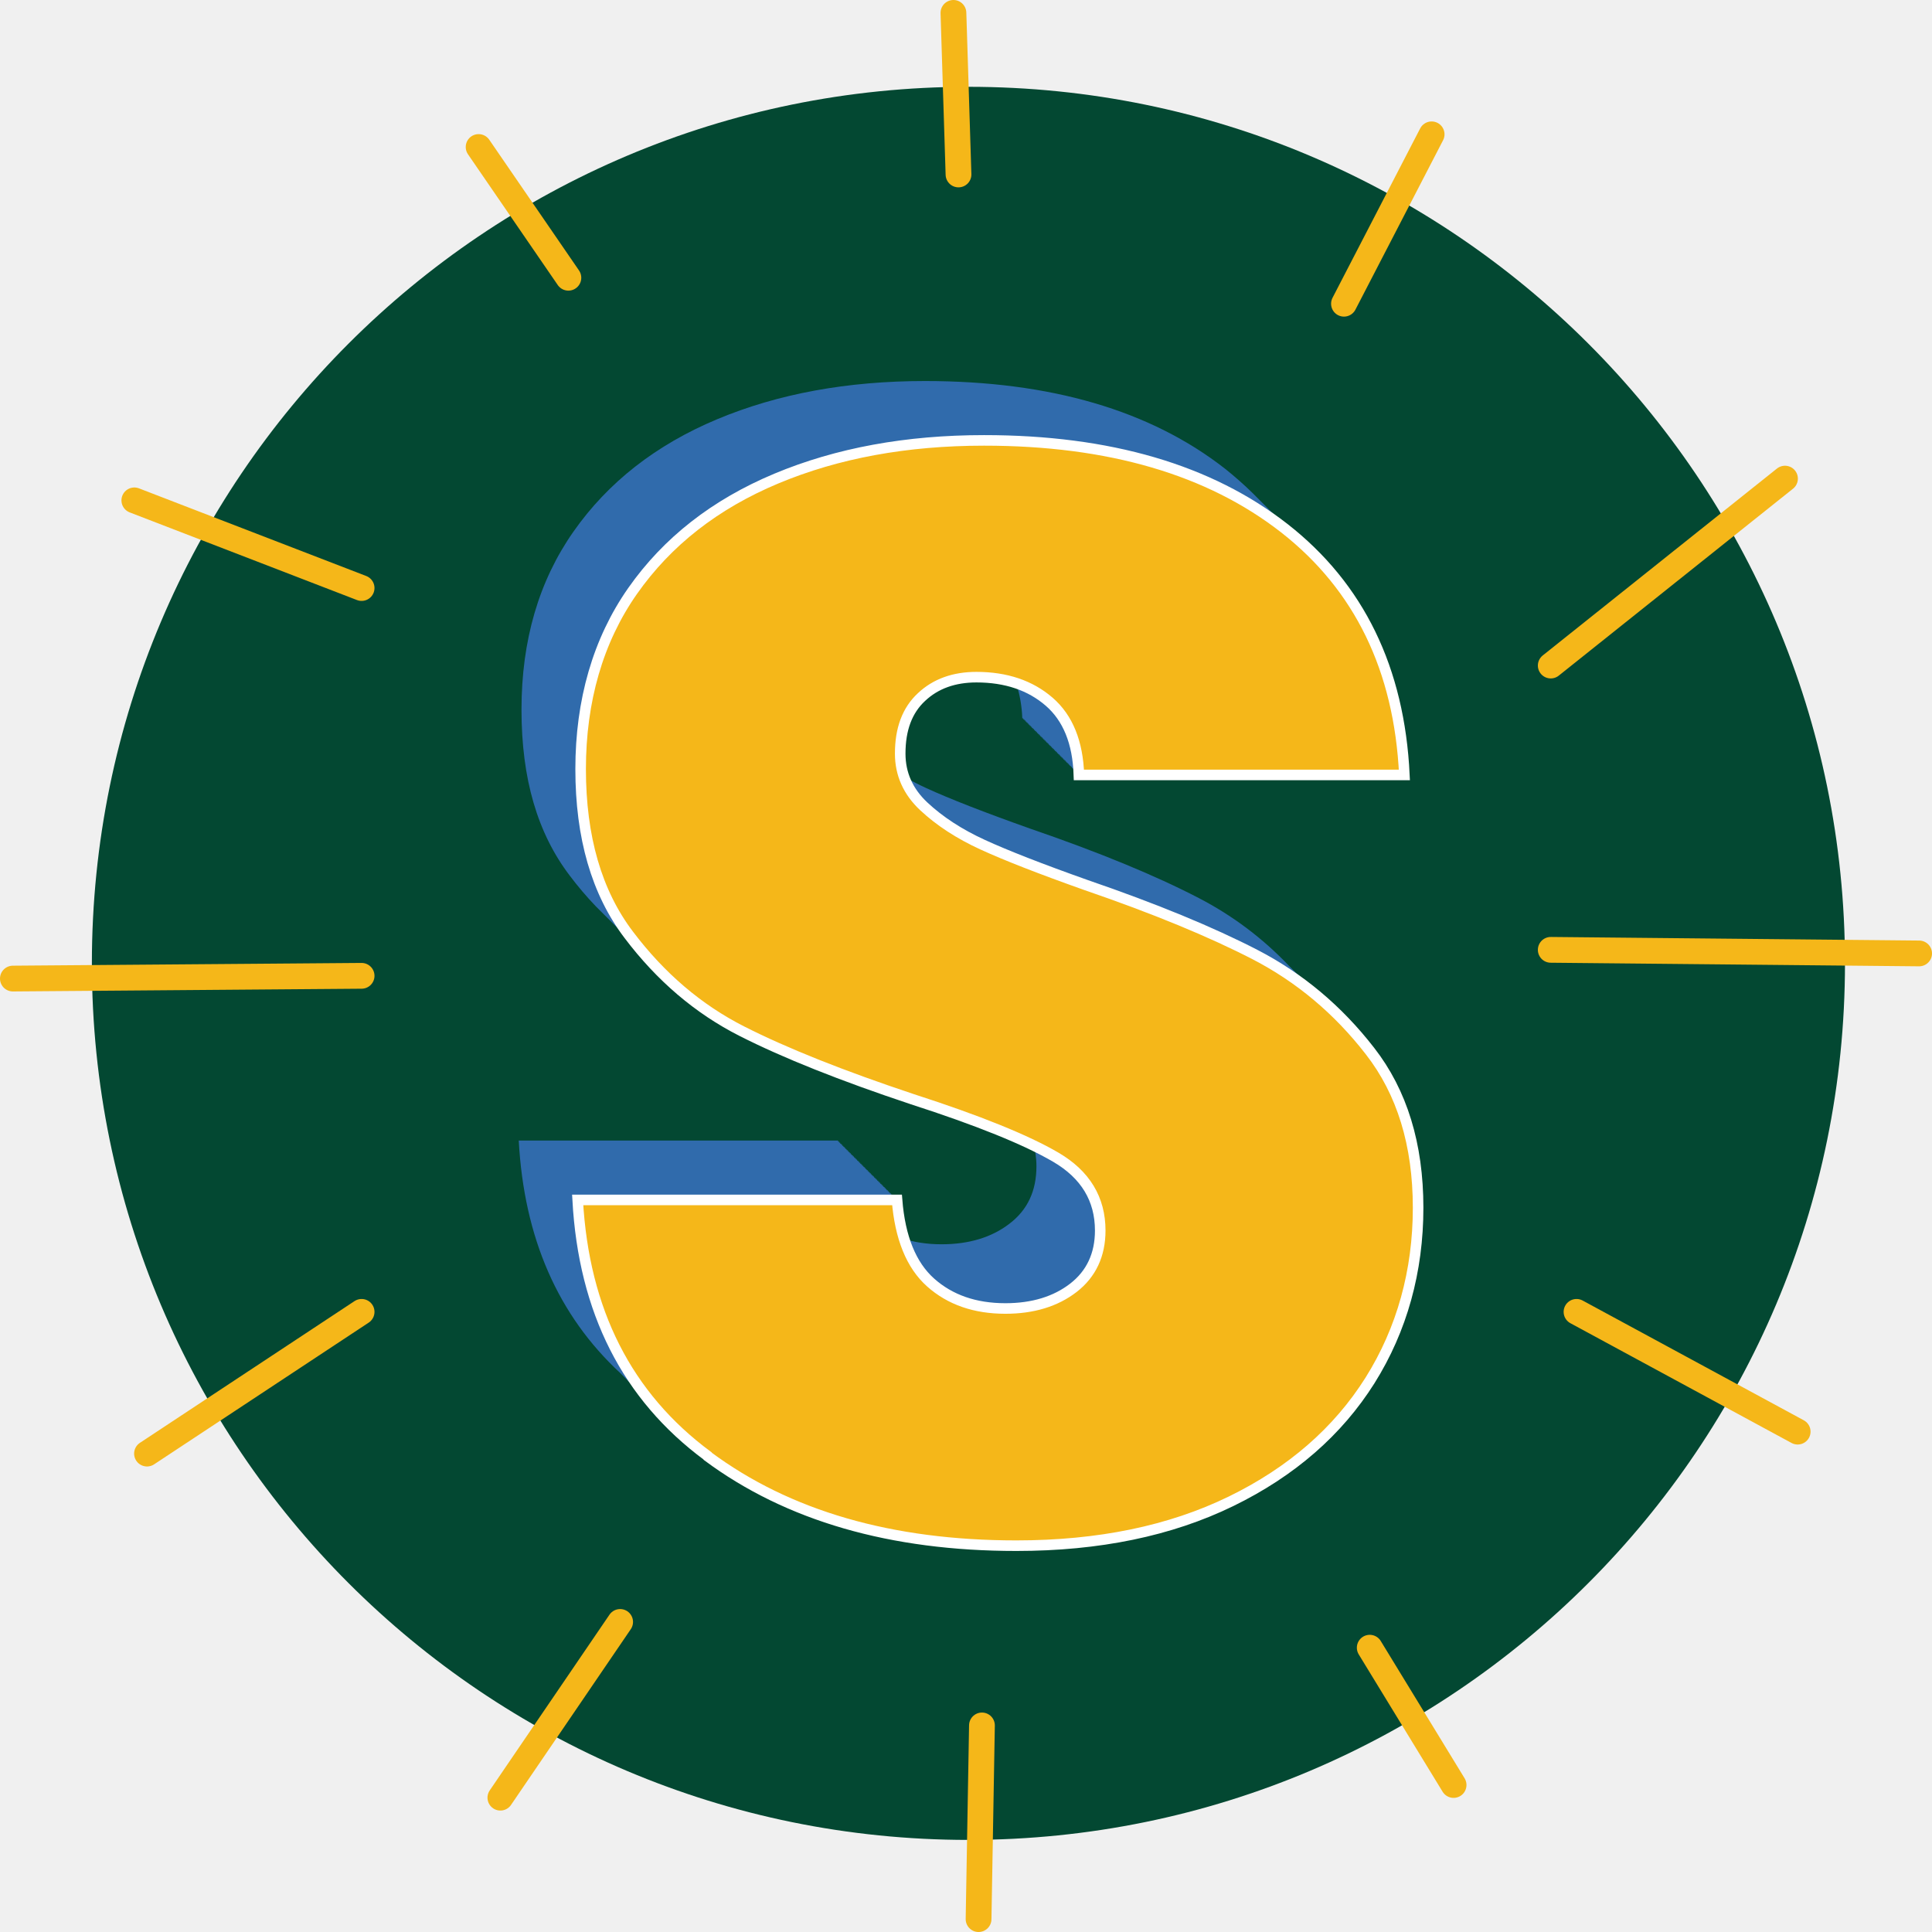
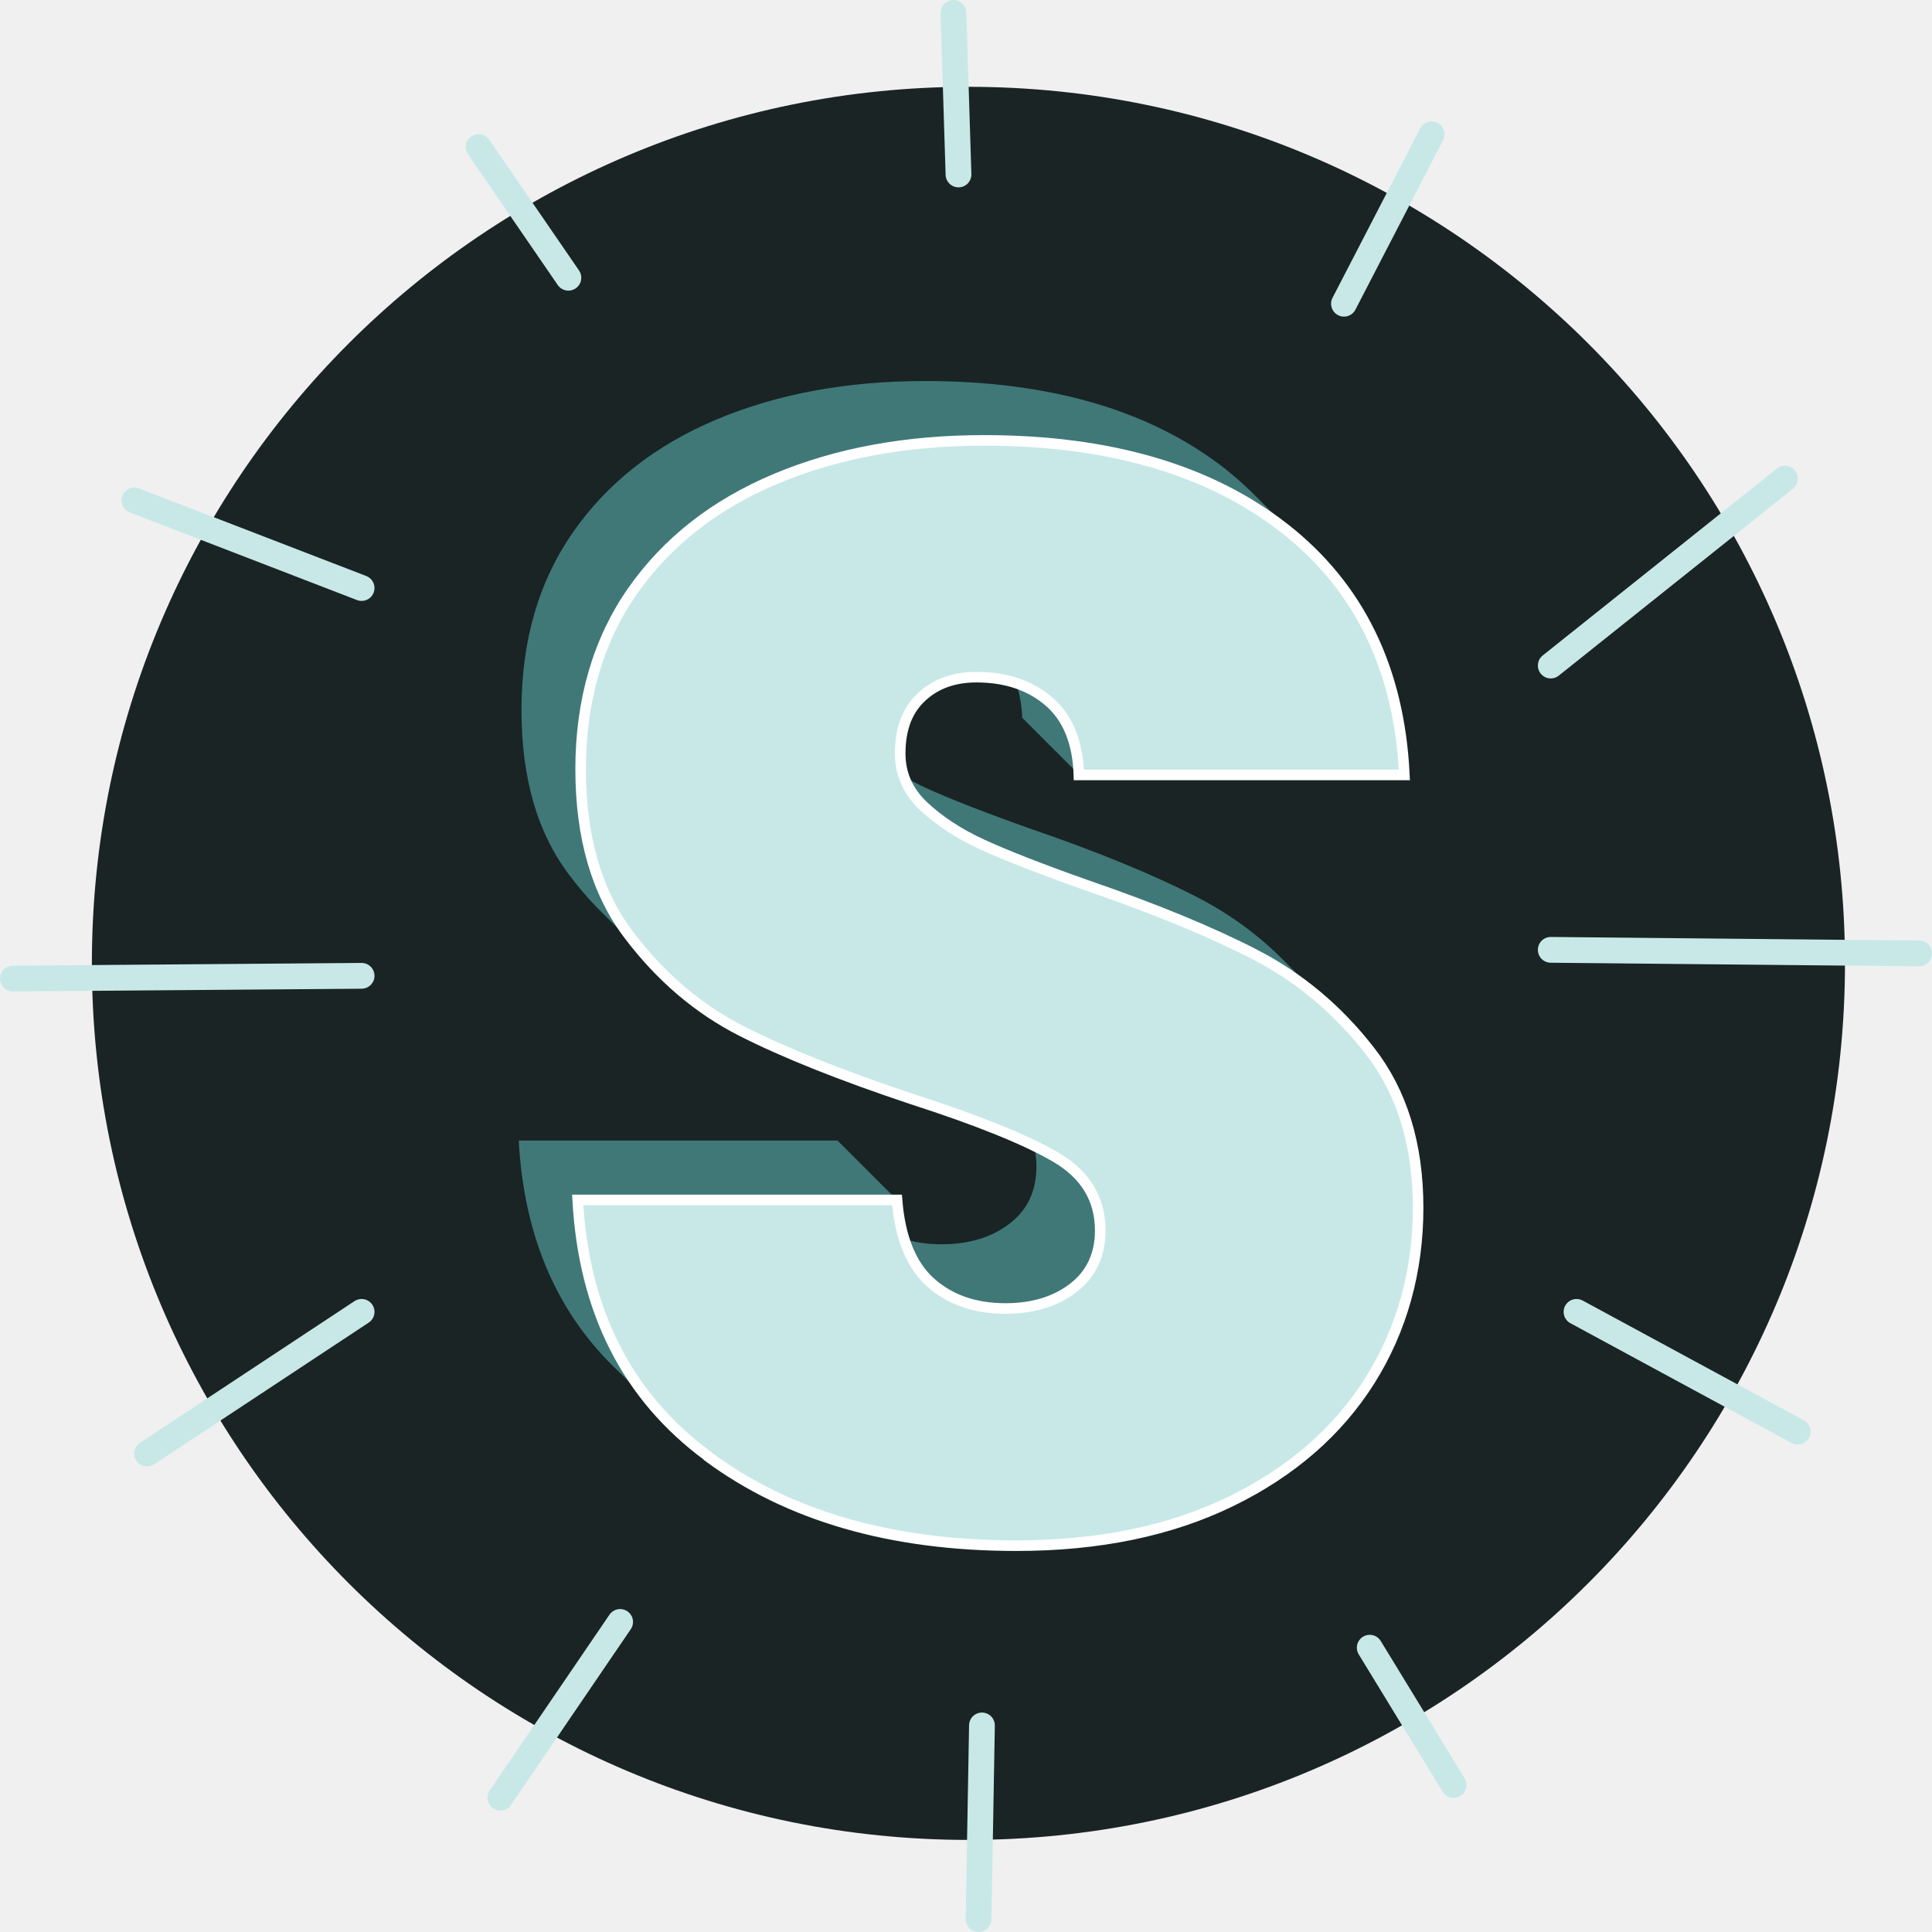
<svg xmlns="http://www.w3.org/2000/svg" id="Layer_2" data-name="Layer 2" viewBox="0 0 91.47 91.47">
  <defs>
    <style>
      .cls-1 {
        fill: none;
-         stroke: #f5b719;
+         stroke: #C8E8E8;
        stroke-linecap: round;
        stroke-width: 1.22px;
      }

      .cls-1, .cls-2 {
        stroke-miterlimit: 10;
      }

      .cls-2 {
-         fill: #f5b719;
+         fill: #C8E8E8;
        stroke: #fff;
        stroke-width: .5px;
      }

      .cls-3 {
-         fill: #306bac;
+         fill: #407878;
      }

      .cls-4 {
-         fill: #034832;
+         fill: #1A2424;
      }
    </style>
  </defs>
  <g id="Layer_1-2" data-name="Layer 1">
    <g>
      <circle class="cls-4" cx="45.85" cy="45.61" r="41.5" />
      <g>
        <line class="cls-1" x1="46.33" y1="90.86" x2="46.49" y2="81.69" />
        <line class="cls-1" x1="23.69" y1="85.11" x2="29.36" y2="76.79" />
        <line class="cls-1" x1="6.96" y1="68.82" x2="17.12" y2="62.11" />
        <line class="cls-1" x1=".61" y1="46.33" x2="17.12" y2="46.2" />
        <line class="cls-1" x1="6.36" y1="23.69" x2="17.12" y2="27.84" />
        <line class="cls-1" x1="22.66" y1="6.96" x2="26.91" y2="13.15" />
        <line class="cls-1" x1="45.14" y1=".61" x2="45.38" y2="8.26" />
        <line class="cls-1" x1="67.78" y1="6.36" x2="63.63" y2="14.38" />
        <line class="cls-1" x1="84.51" y1="22.66" x2="73.42" y2="31.51" />
        <line class="cls-1" x1="90.86" y1="45.14" x2="73.42" y2="44.97" />
        <line class="cls-1" x1="85.11" y1="67.78" x2="74.64" y2="62.11" />
        <line class="cls-1" x1="68.82" y1="84.51" x2="64.85" y2="78.01" />
      </g>
      <path class="cls-3" d="M64.86,49.75c-.39-.5-.8-.97-1.23-1.42-.02-.02-.04-.04-.05-.05-.02-.02-.04-.04-.05-.05-.02-.02-.04-.04-.06-.06-.02-.02-.04-.04-.05-.05-.02-.02-.04-.04-.05-.05-.02-.02-.04-.04-.05-.05-.02-.02-.04-.04-.06-.06-.02-.02-.04-.04-.05-.05-.02-.02-.04-.04-.05-.05-.02-.02-.04-.04-.05-.05-.02-.02-.04-.04-.06-.06-.02-.02-.04-.04-.05-.05-.02-.02-.04-.04-.05-.05-.02-.02-.04-.04-.05-.05-.02-.02-.04-.04-.06-.06-.02-.02-.04-.04-.05-.05-.02-.02-.04-.04-.05-.05-.02-.02-.04-.04-.05-.05-.02-.02-.04-.04-.05-.05-.02-.02-.04-.04-.06-.06-.02-.02-.04-.04-.05-.05-.02-.02-.04-.04-.05-.05-.02-.02-.04-.04-.05-.05-.02-.02-.04-.04-.06-.06-.02-.02-.04-.04-.05-.05-.02-.02-.04-.04-.05-.05-.02-.02-.04-.04-.05-.05-.02-.02-.04-.04-.06-.06-.02-.02-.04-.04-.05-.05-.02-.02-.04-.04-.05-.05-.02-.02-.04-.04-.05-.05-.02-.02-.04-.04-.06-.06-.02-.02-.04-.04-.05-.05-.02-.02-.04-.04-.05-.05-.02-.02-.04-.04-.05-.05-.02-.02-.04-.04-.05-.05-.02-.02-.04-.04-.06-.06-.02-.02-.04-.04-.05-.05-.02-.02-.04-.04-.05-.05-.02-.02-.04-.04-.05-.05-.02-.02-.04-.04-.06-.06-.02-.02-.04-.04-.05-.05-.02-.02-.04-.04-.05-.05-.02-.02-.04-.04-.05-.05-.02-.02-.04-.04-.06-.06-.02-.02-.04-.04-.05-.05-.02-.02-.04-.04-.05-.05-.02-.02-.04-.04-.05-.05-.02-.02-.04-.04-.06-.06-.02-.02-.04-.04-.05-.05-1.25-1.31-2.67-2.37-4.25-3.19-2.1-1.09-4.76-2.18-7.99-3.29-2.17-.77-3.81-1.41-4.92-1.92-.33-.15-.64-.31-.94-.48-.11-.33-.18-.67-.18-1.04,0-1.16.34-2.05,1.01-2.68.67-.63,1.54-.94,2.6-.94.66,0,1.26.09,1.8.26.14.48.24.99.26,1.58h.05s0,.04,0,.05h.05s0,.04,0,.05h.05s0,.04,0,.05h.05s0,.04,0,.05h.05s0,.04,0,.05h.05s0,.04,0,.05h.05s0,.04,0,.05h.05s0,.04,0,.05h.05s0,.04,0,.05h.05s0,.04,0,.05h.05s0,.04,0,.05h.05s0,.04,0,.05h.05s0,.04,0,.05h.05s0,.04,0,.05h.05s0,.04,0,.05h.05s0,.04,0,.05h.05s0,.04,0,.05h.05s0,.04,0,.05h.05s0,.04,0,.05h.05s0,.04,0,.05h.05s0,.04,0,.05h.05s0,.04,0,.05h.05s0,.04,0,.05h.05s0,.04,0,.05h.05s0,.04,0,.05h.05s0,.04,0,.05h.05s0,.04,0,.05h.05s0,.04,0,.05h.05s0,.04,0,.05h.05s0,.04,0,.05h.05s0,.04,0,.05h.05s0,.04,0,.05h.05s0,.04,0,.05h.05s0,.04,0,.05h.05s0,.04,0,.05h.05s0,.04,0,.05h.05s0,.04,0,.05h.05s0,.04,0,.05h.05s0,.04,0,.05h.05s0,.04,0,.05h.05s0,.04,0,.05h.05s0,.04,0,.05h.05s0,.04,0,.05h.05s0,.04,0,.05h.05s0,.04,0,.05h.05s0,.04,0,.05h.05s0,.04,0,.05h.05s0,.04,0,.05h.05s0,.04,0,.05h.05s0,.04,0,.05h.05s0,.04,0,.05h15.41c-.21-4.4-1.7-7.94-4.45-10.61-.02-.02-.04-.04-.05-.05-.02-.02-.04-.04-.05-.05-.02-.02-.04-.04-.06-.06-.02-.02-.04-.04-.05-.05-.02-.02-.04-.04-.05-.05-.02-.02-.04-.04-.05-.05-.02-.02-.04-.04-.06-.06-.02-.02-.04-.04-.05-.05-.02-.02-.04-.04-.05-.05-.02-.02-.04-.04-.05-.05-.02-.02-.04-.04-.06-.06-.02-.02-.04-.04-.05-.05-.02-.02-.04-.04-.05-.05-.02-.02-.04-.04-.05-.05-.02-.02-.04-.04-.06-.06-.02-.02-.04-.04-.05-.05-.02-.02-.04-.04-.05-.05-.02-.02-.04-.04-.05-.05-.02-.02-.04-.04-.05-.05-.02-.02-.04-.04-.06-.06-.02-.02-.04-.04-.05-.05-.02-.02-.04-.04-.05-.05-.02-.02-.04-.04-.05-.05-.02-.02-.04-.04-.06-.06-.02-.02-.04-.04-.05-.05-.02-.02-.04-.04-.05-.05-.02-.02-.04-.04-.05-.05-.02-.02-.04-.04-.06-.06-.02-.02-.04-.04-.05-.05-.02-.02-.04-.04-.05-.05-.02-.02-.04-.04-.05-.05-.02-.02-.04-.04-.06-.06-.02-.02-.04-.04-.05-.05-.02-.02-.04-.04-.05-.05-.02-.02-.04-.04-.05-.05-.02-.02-.04-.04-.05-.05-.02-.02-.04-.04-.06-.06-.02-.02-.04-.04-.05-.05-.02-.02-.04-.04-.05-.05-.02-.02-.04-.04-.05-.05-.02-.02-.04-.04-.06-.06-.02-.02-.04-.04-.05-.05-.02-.02-.04-.04-.05-.05-.02-.02-.04-.04-.05-.05-.02-.02-.04-.04-.06-.06-.02-.02-.04-.04-.05-.05-.02-.02-.04-.04-.05-.05-.02-.02-.04-.04-.05-.05-.02-.02-.04-.04-.06-.06-.02-.02-.04-.04-.05-.05-.4-.39-.83-.77-1.28-1.13-3.54-2.77-8.28-4.16-14.22-4.16-3.67,0-6.95.6-9.84,1.81-2.89,1.21-5.16,2.98-6.8,5.32-1.64,2.34-2.46,5.15-2.46,8.43s.76,5.85,2.28,7.85c.39.52.8,1,1.23,1.45.02.02.04.04.05.05.02.02.04.04.05.05.02.02.04.04.05.05.02.02.04.04.05.05.02.02.04.04.05.05.02.02.04.04.05.05.02.02.04.04.05.05.02.02.04.04.05.05.02.02.04.04.05.05.02.02.04.04.05.05.02.02.04.04.05.05.02.02.04.04.05.05.02.02.04.04.05.05.02.02.04.04.05.05.02.02.04.04.05.05.02.02.04.04.05.05.02.02.04.04.05.05.02.02.04.04.05.05.02.02.04.04.05.05.02.02.04.04.05.05.02.02.04.04.05.05.02.02.04.04.05.05.02.02.04.04.05.05.02.02.04.04.05.05.02.02.04.04.05.05.02.02.04.04.05.05.02.02.04.04.05.05.02.02.04.04.05.05.02.02.04.04.05.05.02.02.04.04.05.05.02.02.04.04.05.05.02.02.04.04.05.05.02.02.04.04.05.05.02.02.04.04.05.05.02.02.04.04.05.05.02.02.04.04.05.05.02.02.04.04.05.05.02.02.04.04.05.05.02.02.04.04.05.05.02.02.04.04.05.05.02.02.04.04.05.05.02.02.04.04.05.05.02.02.04.04.05.05.02.02.04.04.05.05.02.02.04.04.05.05.02.02.04.04.05.05.02.02.04.04.05.05.02.02.04.04.05.05.02.02.04.04.05.05.02.02.04.04.05.05,1.24,1.33,2.63,2.38,4.18,3.16,2.05,1.04,4.74,2.11,8.07,3.22,2.57.83,4.55,1.6,5.96,2.3.1.36.16.73.16,1.14,0,1.16-.42,2.06-1.27,2.71-.84.65-1.92.98-3.22.98-.71,0-1.34-.1-1.92-.3-.21-.6-.36-1.27-.43-2.06h-.05s0-.04,0-.05h-.05s0-.04,0-.05h-.05s0-.04,0-.05h-.05s0-.04,0-.05h-.05s0-.04,0-.05h-.05s0-.04,0-.05h-.05s0-.04,0-.05h-.05s0-.04,0-.05h-.05s0-.04,0-.05h-.05s0-.04,0-.05h-.05s0-.04,0-.05h-.05s0-.04,0-.05h-.05s0-.04,0-.05h-.05s0-.04,0-.05h-.05s0-.04,0-.05h-.05s0-.04,0-.05h-.05s0-.04,0-.05h-.05s0-.04,0-.05h-.05s0-.04,0-.05h-.05s0-.04,0-.05h-.05s0-.04,0-.05h-.05s0-.04,0-.05h-.05s0-.04,0-.05h-.05s0-.04,0-.05h-.05s0-.04,0-.05h-.05s0-.04,0-.05h-.05s0-.04,0-.05h-.05s0-.04,0-.05h-.05s0-.04,0-.05h-.05s0-.04,0-.05h-.05s0-.04,0-.05h-.05s0-.04,0-.05h-.05s0-.04,0-.05h-.05s0-.04,0-.05h-.05s0-.04,0-.05h-.05s0-.04,0-.05h-.05s0-.04,0-.05h-.05s0-.04,0-.05h-.05s0-.04,0-.05h-.05s0-.04,0-.05h-.05s0-.04,0-.05h-.05s0-.04,0-.05h-.05s0-.04,0-.05h-.05s0-.04,0-.05h-.05s0-.04,0-.05h-.05s0-.04,0-.05h-.05s0-.04,0-.05h-.05s0-.04,0-.05h-.05s0-.04,0-.05h-.05s0-.04,0-.05h-.05s0-.04,0-.05h-15.12c.25,4.61,1.86,8.28,4.81,11.01.02.02.04.04.05.05.02.02.04.04.05.05.02.02.04.04.05.05.02.02.04.04.05.05.02.02.04.04.05.05.02.02.04.04.05.05.02.02.04.04.05.05.02.02.04.04.05.05.02.02.04.04.05.05.02.02.04.04.05.05.02.02.04.04.05.05.02.02.04.04.05.05.02.02.04.04.05.05.02.02.04.04.05.05.02.02.04.04.05.05.02.02.04.04.05.05.02.02.04.04.05.05.02.02.04.04.05.05.02.02.04.04.05.05.02.02.04.04.05.05.02.02.04.04.05.05.02.02.04.04.05.05.02.02.04.04.05.05.02.02.04.04.05.05.02.02.04.04.05.05.02.02.04.04.05.05.02.02.04.04.05.05.02.02.04.04.05.05.02.02.04.04.05.05.02.02.04.04.05.05.02.02.04.04.05.05.02.02.04.04.05.05.02.02.04.04.05.05.02.02.04.04.05.05.02.02.04.04.05.05.02.02.04.04.05.05.02.02.04.04.05.05.02.02.04.04.05.05.02.02.04.04.05.05.02.02.04.04.05.05.02.02.04.04.05.05.02.02.04.04.05.05.02.02.04.04.05.05.02.02.04.04.05.05.02.02.04.04.05.05.02.02.04.04.05.05.02.02.04.04.05.05.02.02.04.04.05.05.02.02.04.04.05.05.02.02.04.04.05.05.43.41.9.8,1.39,1.16,3.81,2.82,8.68,4.23,14.61,4.23,3.91,0,7.29-.7,10.16-2.1,2.87-1.4,5.06-3.3,6.58-5.72,1.52-2.41,2.28-5.14,2.28-8.18s-.76-5.46-2.28-7.42Z" />
      <path class="cls-2" d="M33.5,68.93c-3.81-2.82-5.86-6.86-6.15-12.12h15.12c.14,1.78.67,3.09,1.59,3.91.92.82,2.1,1.23,3.54,1.23,1.3,0,2.38-.33,3.22-.98.84-.65,1.27-1.56,1.27-2.71,0-1.49-.7-2.65-2.1-3.47-1.4-.82-3.67-1.74-6.8-2.75-3.33-1.11-6.02-2.18-8.07-3.22-2.05-1.04-3.84-2.56-5.35-4.56-1.52-2-2.28-4.62-2.28-7.85s.82-6.09,2.46-8.43c1.64-2.34,3.91-4.11,6.8-5.32,2.89-1.21,6.17-1.81,9.84-1.81,5.93,0,10.67,1.39,14.22,4.16,3.54,2.77,5.44,6.67,5.68,11.68h-15.41c-.05-1.54-.52-2.7-1.41-3.47-.89-.77-2.04-1.16-3.44-1.16-1.06,0-1.93.31-2.6.94-.68.63-1.01,1.52-1.01,2.68,0,.96.37,1.8,1.12,2.5.75.7,1.67,1.3,2.78,1.81,1.11.51,2.75,1.15,4.92,1.92,3.23,1.11,5.9,2.21,7.99,3.29,2.1,1.09,3.91,2.6,5.43,4.56,1.52,1.95,2.28,4.43,2.28,7.42s-.76,5.76-2.28,8.18c-1.52,2.41-3.71,4.32-6.58,5.72-2.87,1.4-6.26,2.1-10.16,2.1-5.93,0-10.81-1.41-14.61-4.23Z" />
    </g>
  </g>
</svg>
